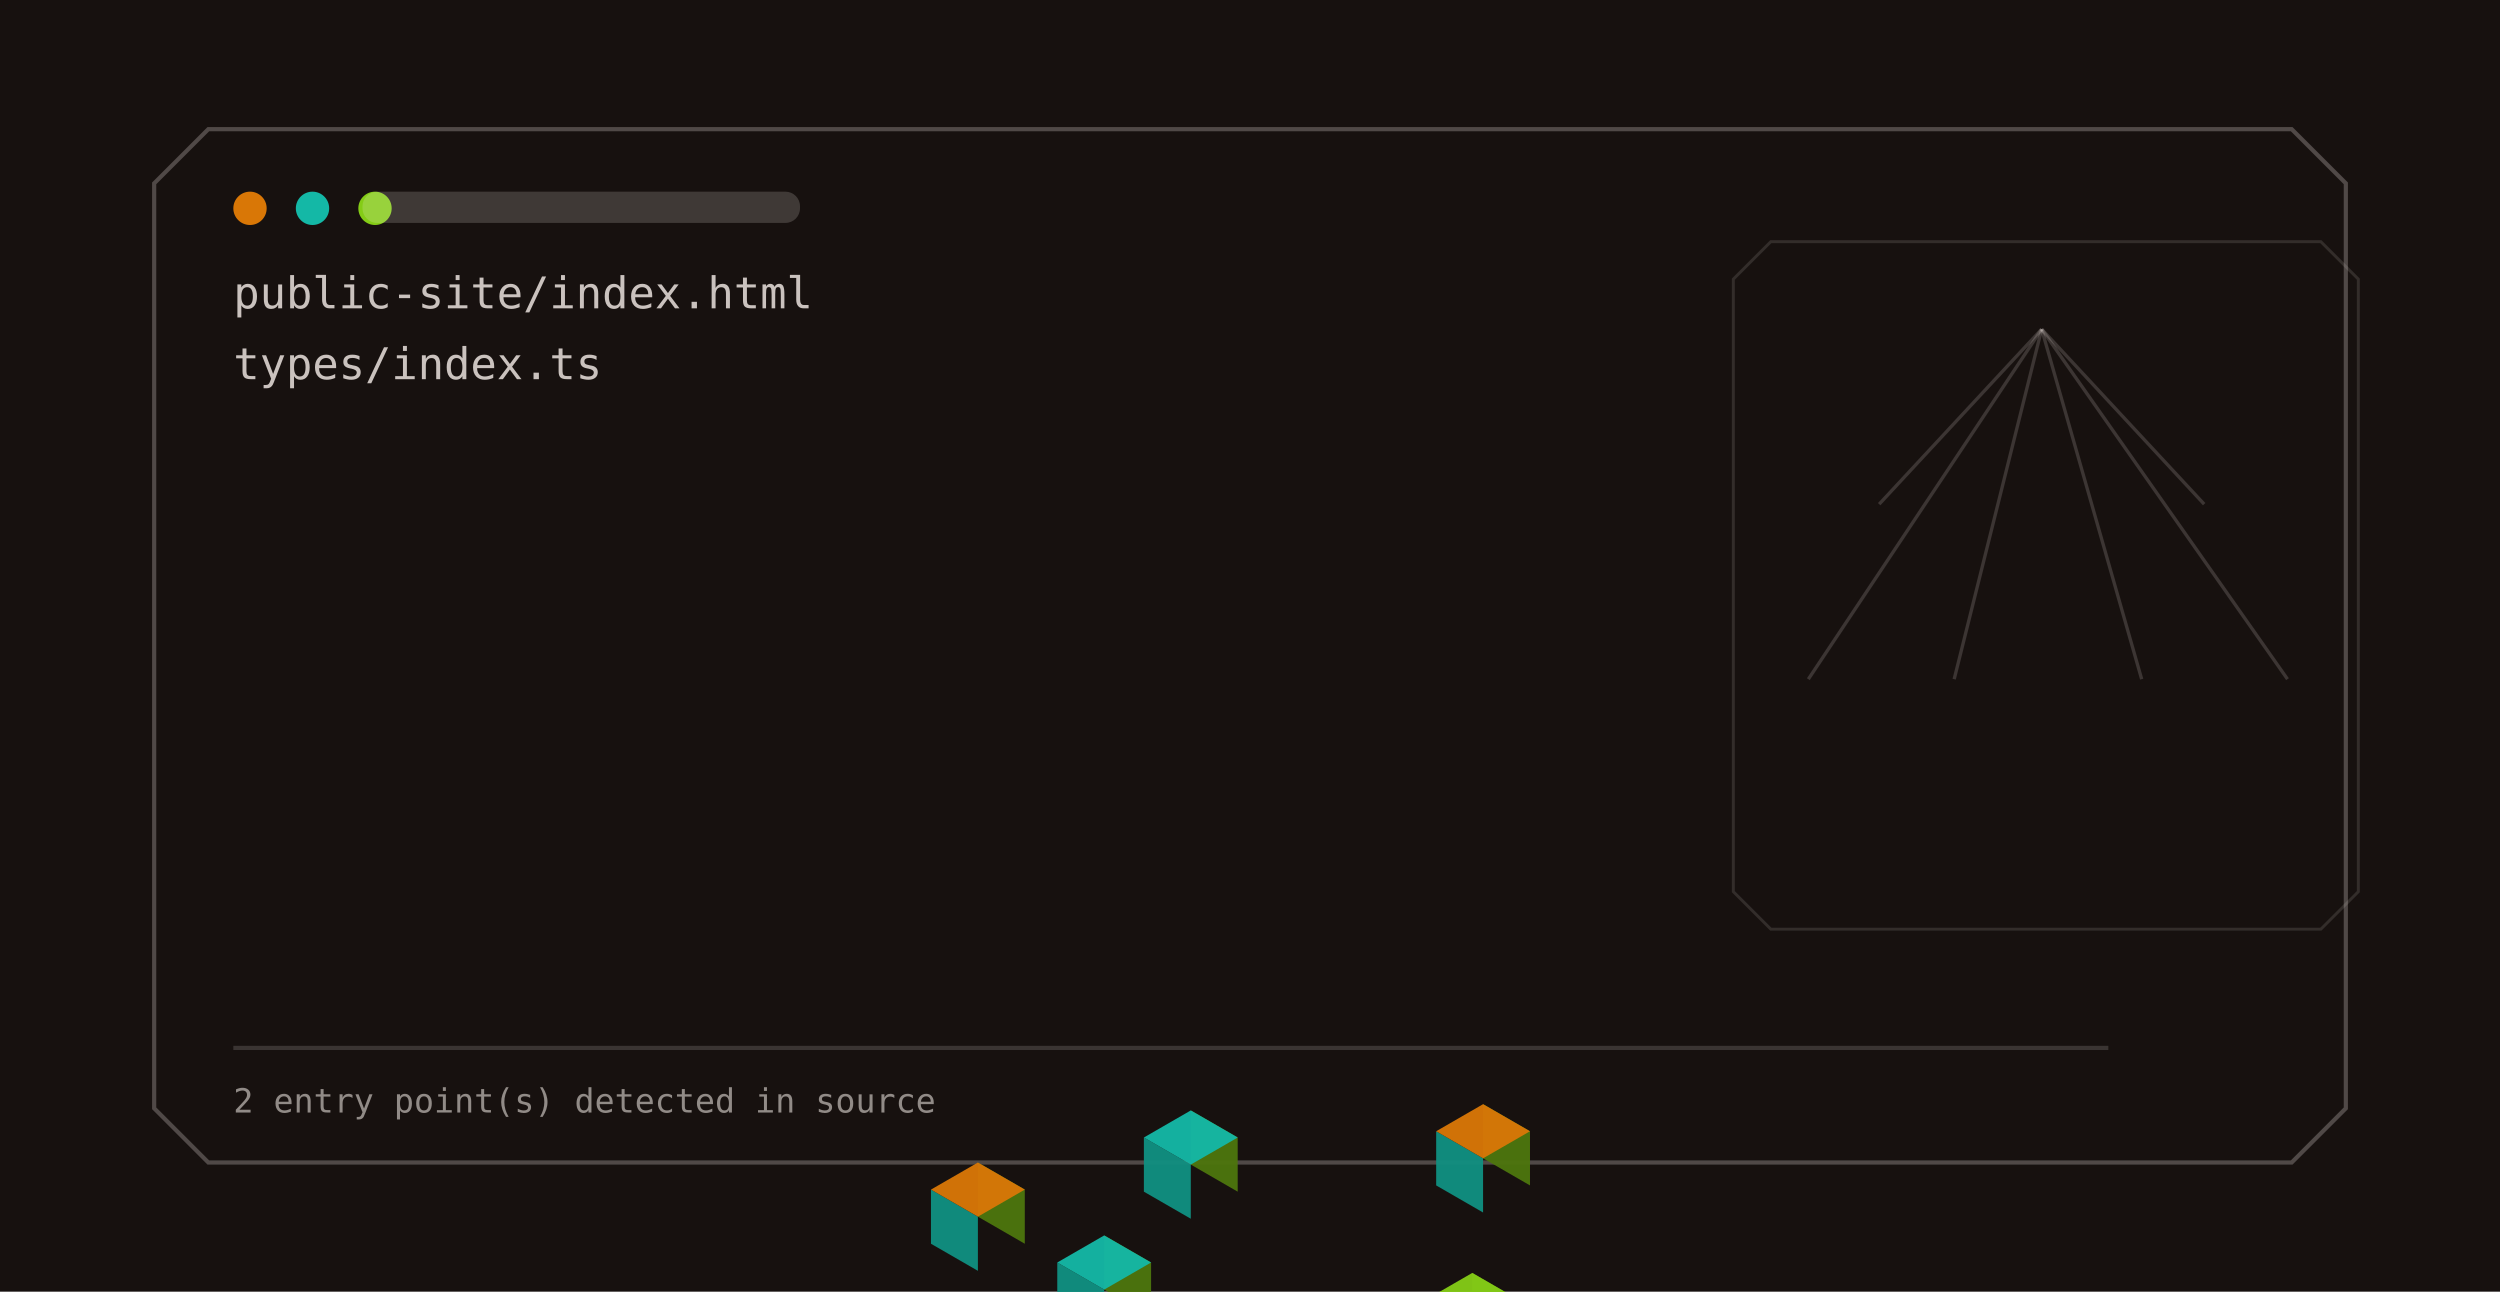
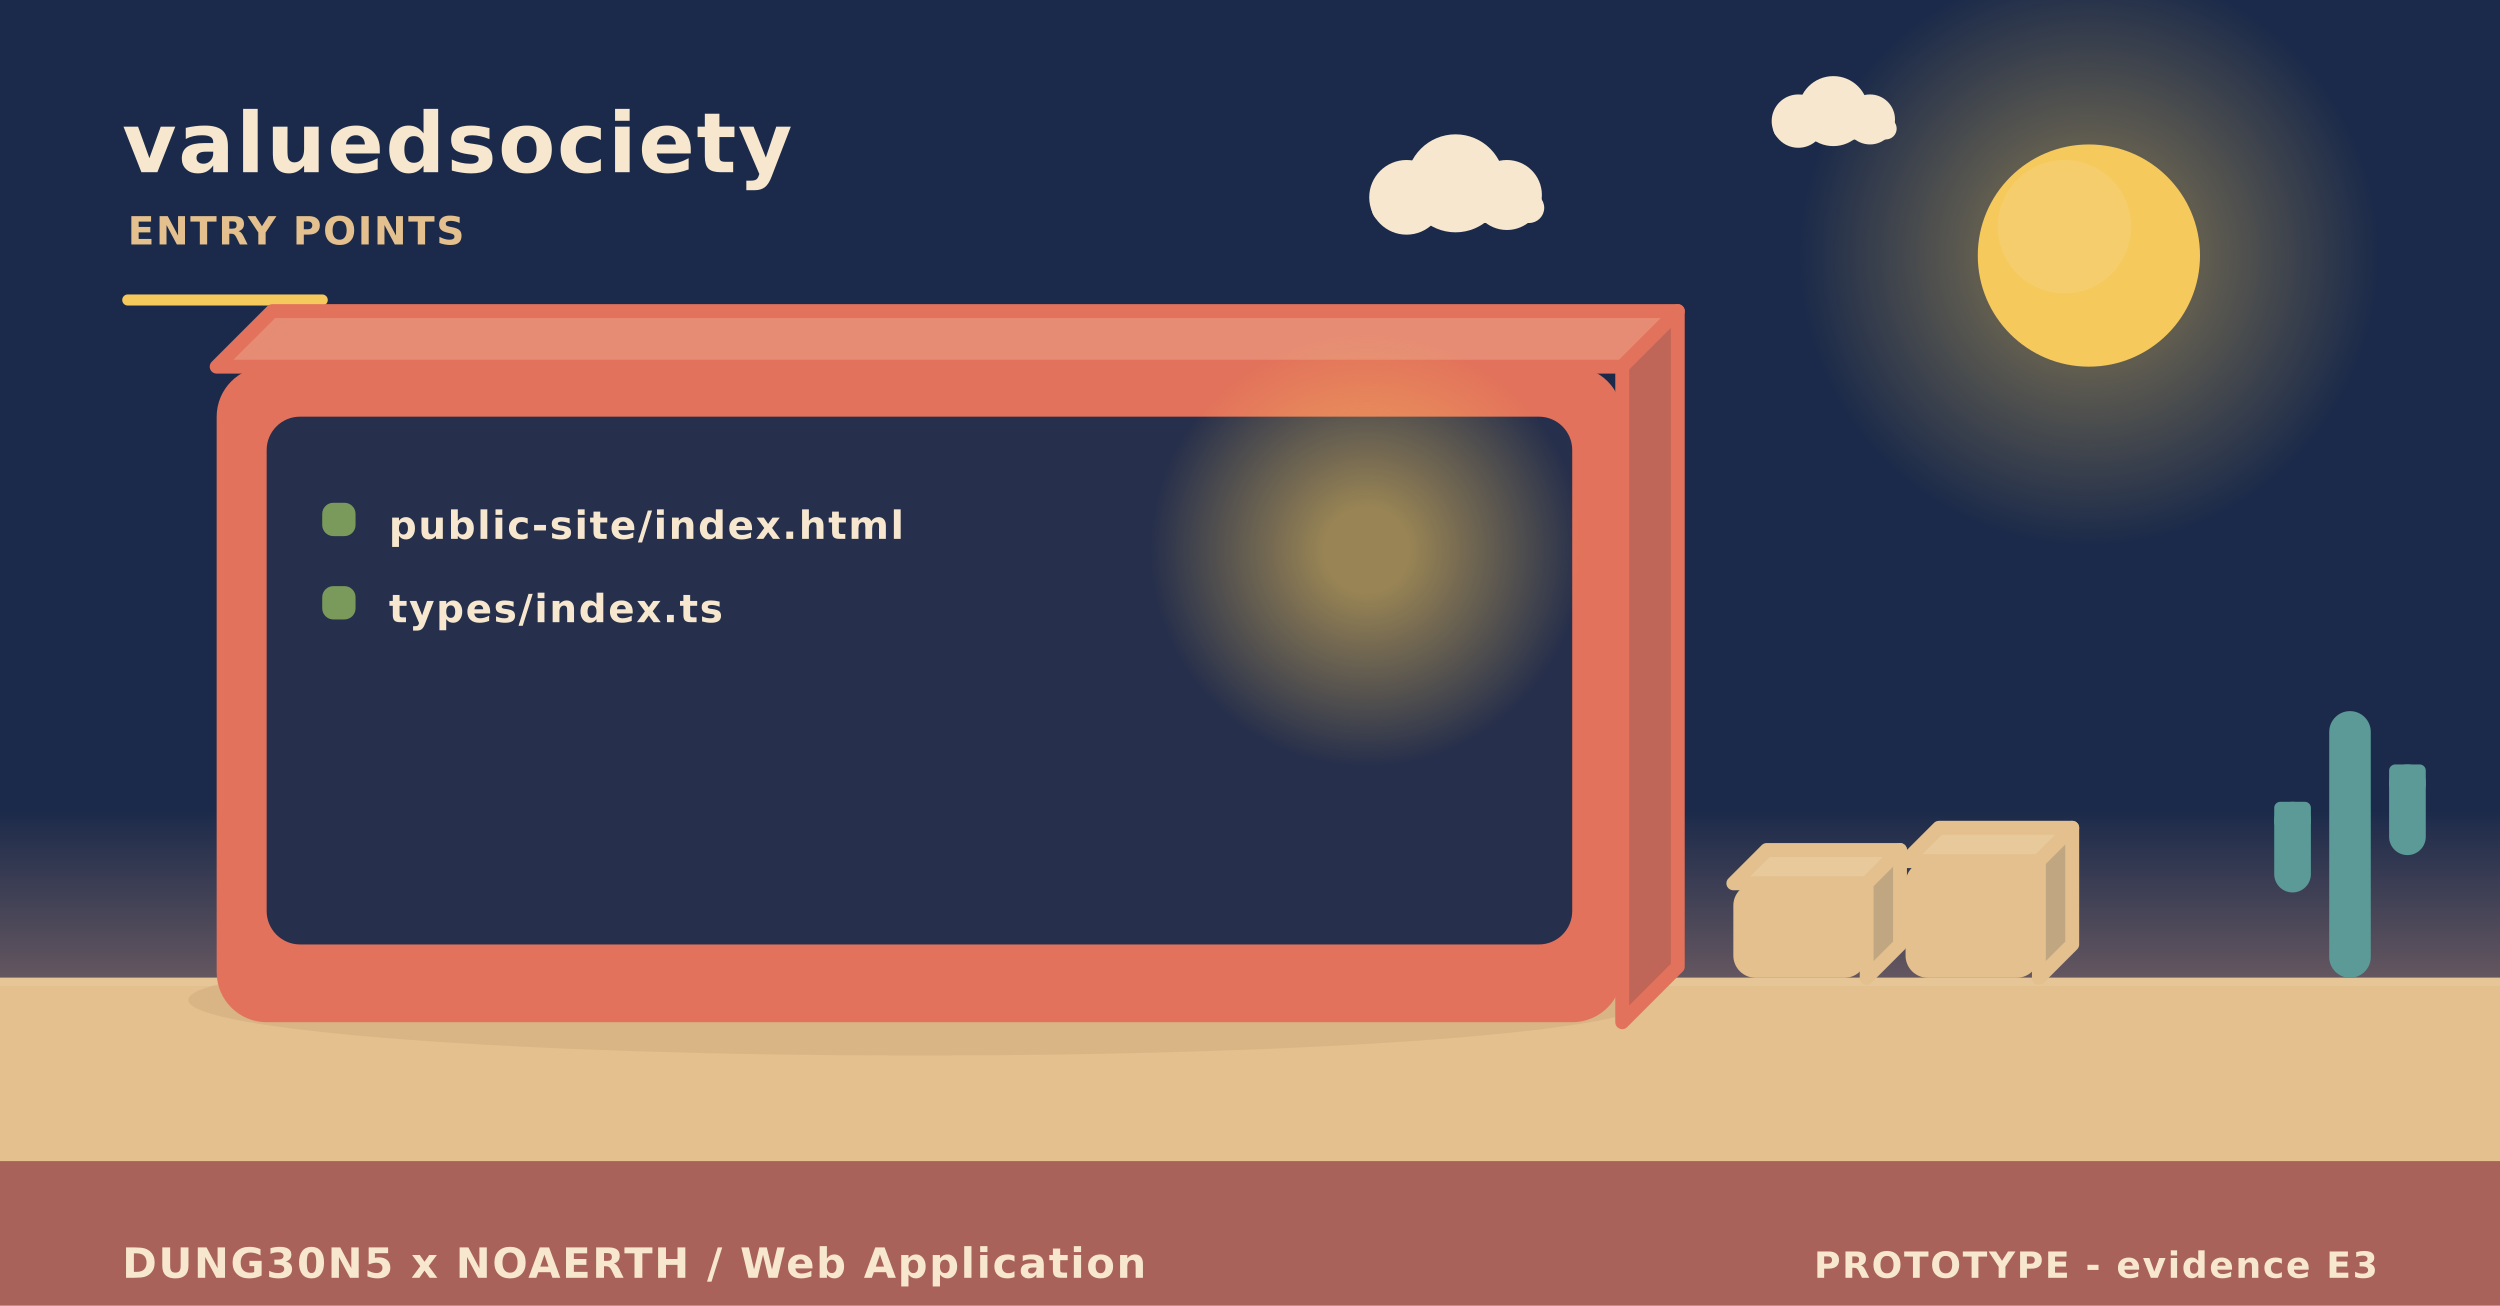
- <svg xmlns="http://www.w3.org/2000/svg" viewBox="0 0 1200 620" width="1200" height="620" role="img" aria-label="valuedsociety command surface">
-   <rect width="1200" height="620" fill="#17110f" />
-   <defs>
-     <linearGradient id="gt" x1="0" y1="0" x2="1" y2="1">
-       <stop offset="0%" stop-color="#d97706" />
-       <stop offset="100%" stop-color="#14b8a6" />
-     </linearGradient>
-   </defs>
-   <path d="M100.00,62.00 H1100.00 L1126.00,88.00 V532.00 L1100.00,558.00 H100.00 L74.00,532.00 V88.00 Z" fill="none" stroke="rgba(246,239,233,0.300)" stroke-width="2.00" opacity="0.85" />
-   <circle cx="120.00" cy="100.00" r="8.00" fill="#d97706" opacity="1.00" />
-   <circle cx="150.00" cy="100.00" r="8.00" fill="#14b8a6" opacity="1.00" />
-   <circle cx="180.00" cy="100.00" r="8.00" fill="#84cc16" opacity="1.00" />
-   <rect x="174.00" y="92.00" width="210.00" height="15.00" rx="7.00" fill="rgba(246,239,233,0.180)" opacity="1.00" />
-   <text x="112" y="148" font-family="ui-monospace,SFMono-Regular,Menlo,monospace" font-size="21" fill="rgba(246,239,233,0.800)">public-site/index.html</text>
-   <text x="112" y="182" font-family="ui-monospace,SFMono-Regular,Menlo,monospace" font-size="21" fill="rgba(246,239,233,0.800)">types/index.ts</text>
-   <path d="M850.00,116.00 H1114.00 L1132.00,134.00 V428.00 L1114.00,446.00 H850.00 L832.00,428.00 V134.00 Z" fill="none" stroke="rgba(246,239,233,0.180)" stroke-width="1.40" opacity="0.70" />
-   <line x1="980.00" y1="158.00" x2="902.00" y2="242.00" stroke="rgba(246,239,233,0.300)" stroke-width="1.60" opacity="0.55" />
-   <line x1="980.00" y1="158.00" x2="1058.00" y2="242.00" stroke="rgba(246,239,233,0.300)" stroke-width="1.60" opacity="0.55" />
-   <line x1="980.00" y1="158.00" x2="868.00" y2="326.00" stroke="rgba(246,239,233,0.300)" stroke-width="1.60" opacity="0.55" />
-   <line x1="980.00" y1="158.00" x2="938.00" y2="326.00" stroke="rgba(246,239,233,0.300)" stroke-width="1.60" opacity="0.55" />
-   <line x1="980.00" y1="158.00" x2="1028.00" y2="326.00" stroke="rgba(246,239,233,0.300)" stroke-width="1.60" opacity="0.55" />
-   <line x1="980.00" y1="158.00" x2="1098.00" y2="326.00" stroke="rgba(246,239,233,0.300)" stroke-width="1.60" opacity="0.55" />
-   <polygon points="711.87,556.00 734.39,569.00 734.39,543.00 711.87,530.00" fill="#4d760d" opacity="0.95" />
-   <polygon points="689.36,569.00 711.87,582.00 711.87,556.00 689.36,543.00" fill="#109081" opacity="0.95" />
-   <polygon points="711.87,530.00 734.39,543.00 711.87,556.00 689.36,543.00" fill="#d97706" opacity="0.95" />
-   <polygon points="571.58,559.00 594.09,572.00 594.09,546.00 571.58,533.00" fill="#4d760d" opacity="0.95" />
-   <polygon points="549.06,572.00 571.58,585.00 571.58,559.00 549.06,546.00" fill="#109081" opacity="0.95" />
-   <polygon points="571.58,533.00 594.09,546.00 571.58,559.00 549.06,546.00" fill="#14b8a6" opacity="0.95" />
-   <polygon points="706.68,637.00 729.19,650.00 729.19,624.00 706.68,611.00" fill="#4d760d" opacity="0.95" />
-   <polygon points="684.16,650.00 706.68,663.00 706.68,637.00 684.16,624.00" fill="#109081" opacity="0.95" />
-   <polygon points="706.68,611.00 729.19,624.00 706.68,637.00 684.16,624.00" fill="#84cc16" opacity="0.95" />
-   <polygon points="469.39,584.00 491.90,597.00 491.90,571.00 469.39,558.00" fill="#4d760d" opacity="0.95" />
-   <polygon points="446.87,597.00 469.39,610.00 469.39,584.00 446.87,571.00" fill="#109081" opacity="0.95" />
-   <polygon points="469.39,558.00 491.90,571.00 469.39,584.00 446.87,571.00" fill="#d97706" opacity="0.95" />
-   <polygon points="530.01,619.00 552.52,632.00 552.52,606.00 530.01,593.00" fill="#4d760d" opacity="0.95" />
-   <polygon points="507.49,632.00 530.01,645.00 530.01,619.00 507.49,606.00" fill="#109081" opacity="0.95" />
-   <polygon points="530.01,593.00 552.52,606.00 530.01,619.00 507.49,606.00" fill="#14b8a6" opacity="0.95" />
-   <polygon points="607.95,664.00 630.47,677.00 630.47,651.00 607.95,638.00" fill="#4d760d" opacity="0.95" />
-   <polygon points="585.43,677.00 607.95,690.00 607.95,664.00 585.43,651.00" fill="#109081" opacity="0.95" />
-   <polygon points="607.95,638.00 630.47,651.00 607.95,664.00 585.43,651.00" fill="#84cc16" opacity="0.95" />
-   <polygon points="668.57,699.00 691.09,712.00 691.09,686.00 668.57,673.00" fill="#4d760d" opacity="0.95" />
-   <polygon points="646.05,712.00 668.57,725.00 668.57,699.00 646.05,686.00" fill="#109081" opacity="0.95" />
-   <polygon points="668.57,673.00 691.09,686.00 668.57,699.00 646.05,686.00" fill="#d97706" opacity="0.95" />
-   <rect x="112.00" y="502.00" width="900.00" height="2.00" rx="0.00" fill="rgba(246,239,233,0.160)" opacity="1.00" />
-   <text x="112" y="534" font-family="ui-monospace,Menlo,monospace" font-size="16" fill="rgba(246,239,233,0.550)">2 entry point(s) detected in source</text>
+ <svg xmlns="http://www.w3.org/2000/svg" width="900" height="470" viewBox="0 0 900 470" role="img" aria-label="valuedsociety - how it is operated">
+   <linearGradient id="skyt" x1="0" y1="0" x2="0" y2="1">
+     <stop offset="0" stop-color="#1b2a4a" />
+     <stop offset="0.62" stop-color="#1b2a4a" />
+     <stop offset="1" stop-color="#f3ad8a" />
+   </linearGradient>
+   <rect width="900" height="470" fill="url(#skyt)" />
+   <radialGradient id="sunt">
+     <stop offset="0.35" stop-color="#f5c95c" stop-opacity="0.34" />
+     <stop offset="1" stop-color="#f5c95c" stop-opacity="0" />
+   </radialGradient>
+   <circle cx="752" cy="92" r="104" fill="url(#sunt)" />
+   <circle cx="752" cy="92" r="40" fill="#f5c95c" />
+   <circle cx="743.2" cy="81.6" r="24" fill="#f5d27e" opacity="0.5" />
+   <g>
+     <circle cx="524" cy="66" r="17.64" fill="#f6e7ce" />
+     <circle cx="506.36" cy="71.04" r="13.44" fill="#f6e7ce" />
+     <circle cx="542.48" cy="70.2" r="12.6" fill="#f6e7ce" />
+     <rect x="493.76" y="69.36" width="62.16" height="10.92" rx="5.46" fill="#f6e7ce" />
+   </g>
+   <g>
+     <circle cx="660" cy="40" r="12.6" fill="#f6e7ce" />
+     <circle cx="647.4" cy="43.6" r="9.6" fill="#f6e7ce" />
+     <circle cx="673.2" cy="43" r="9" fill="#f6e7ce" />
+     <rect x="638.4" y="42.4" width="44.4" height="7.8" rx="3.9" fill="#f6e7ce" />
+   </g>
+   <rect x="0" y="352" width="900" height="118" fill="#e3c08d" />
+   <rect x="0" y="352" width="900" height="3" fill="#e6c596" />
+   <text x="44" y="62" font-family="Verdana,DejaVu Sans,sans-serif" font-size="30" font-weight="700" letter-spacing="0.6" fill="#f6e7ce" text-anchor="start">valuedsociety</text>
+   <text x="46" y="88" font-family="Verdana,DejaVu Sans,sans-serif" font-size="14" font-weight="700" letter-spacing="0.6" fill="#e3c08d" text-anchor="start">ENTRY POINTS</text>
+   <rect x="44" y="106" width="74" height="4" rx="2" fill="#f5c95c" />
+   <ellipse cx="331" cy="360" rx="263.2" ry="20" fill="rgba(138,90,68,0.11)" />
+   <path d="M78,132 L584,132 L604,112 L98,112 Z" fill="#e68c74" stroke="#e2725b" stroke-width="5" stroke-linejoin="round" />
+   <path d="M584,132 L604,112 L604,348 L584,368 Z" fill="#c06658" stroke="#e2725b" stroke-width="5" stroke-linejoin="round" />
+   <rect x="78" y="132" width="506" height="236" rx="18" fill="#e2725b" />
+   <rect x="96" y="150" width="470" height="190" rx="12" fill="#1b2a4a" opacity="0.94" />
+   <radialGradient id="lamp95198">
+     <stop offset="0.2" stop-color="#f5c95c" stop-opacity="0.55" />
+     <stop offset="1" stop-color="#f5c95c" stop-opacity="0" />
+   </radialGradient>
+   <circle cx="492" cy="198" r="78" fill="url(#lamp95198)" />
+   <rect x="116" y="181" width="12" height="12" rx="4" fill="#7a9a5c" />
+   <text x="140" y="194" font-family="Verdana,DejaVu Sans,sans-serif" font-size="14" font-weight="700" letter-spacing="0.6" fill="#f6e7ce" text-anchor="start">public-site/index.html</text>
+   <rect x="116" y="211" width="12" height="12" rx="4" fill="#7a9a5c" />
+   <text x="140" y="224" font-family="Verdana,DejaVu Sans,sans-serif" font-size="14" font-weight="700" letter-spacing="0.6" fill="#f6e7ce" text-anchor="start">types/index.ts</text>
+   <path d="M624,318 L672,318 L684,306 L636,306 Z" fill="#e7c99b" stroke="#e3c08d" stroke-width="5" stroke-linejoin="round" />
+   <path d="M672,318 L684,306 L684,340 L672,352 Z" fill="#c1a682" stroke="#e3c08d" stroke-width="5" stroke-linejoin="round" />
+   <rect x="624" y="318" width="48" height="34" rx="8" fill="#e3c08d" />
+   <path d="M686,310 L734,310 L746,298 L698,298 Z" fill="#e7c99b" stroke="#e3c08d" stroke-width="5" stroke-linejoin="round" />
+   <path d="M734,310 L746,298 L746,340 L734,352 Z" fill="#c1a682" stroke="#e3c08d" stroke-width="5" stroke-linejoin="round" />
+   <rect x="686" y="310" width="48" height="42" rx="8" fill="#e3c08d" />
+   <rect x="838.52" y="256" width="14.96" height="96" rx="7.48" fill="#5b9a97" />
+   <rect x="818.72" y="288.64" width="13.2" height="32.64" rx="6.6" fill="#5b9a97" />
+   <rect x="818.72" y="288.64" width="13.2" height="9.6" rx="2.2" fill="#5b9a97" />
+   <rect x="860.08" y="275.2" width="13.2" height="32.64" rx="6.6" fill="#5b9a97" />
+   <rect x="860.08" y="275.2" width="13.2" height="9.6" rx="2.2" fill="#5b9a97" />
+   <rect x="0" y="418" width="900" height="52" rx="0" fill="#a65c56" opacity="0.94" />
+   <text x="44" y="460" font-family="Verdana,DejaVu Sans,sans-serif" font-size="15" font-weight="700" letter-spacing="0.6" fill="#f6e7ce" text-anchor="start">DUNG30N5 x NOAERTH  /  Web Application</text>
+   <text x="856" y="460" font-family="Verdana,DejaVu Sans,sans-serif" font-size="13" font-weight="700" letter-spacing="0.6" fill="#f6e7ce" text-anchor="end">PROTOTYPE  -  evidence E3</text>
</svg>
